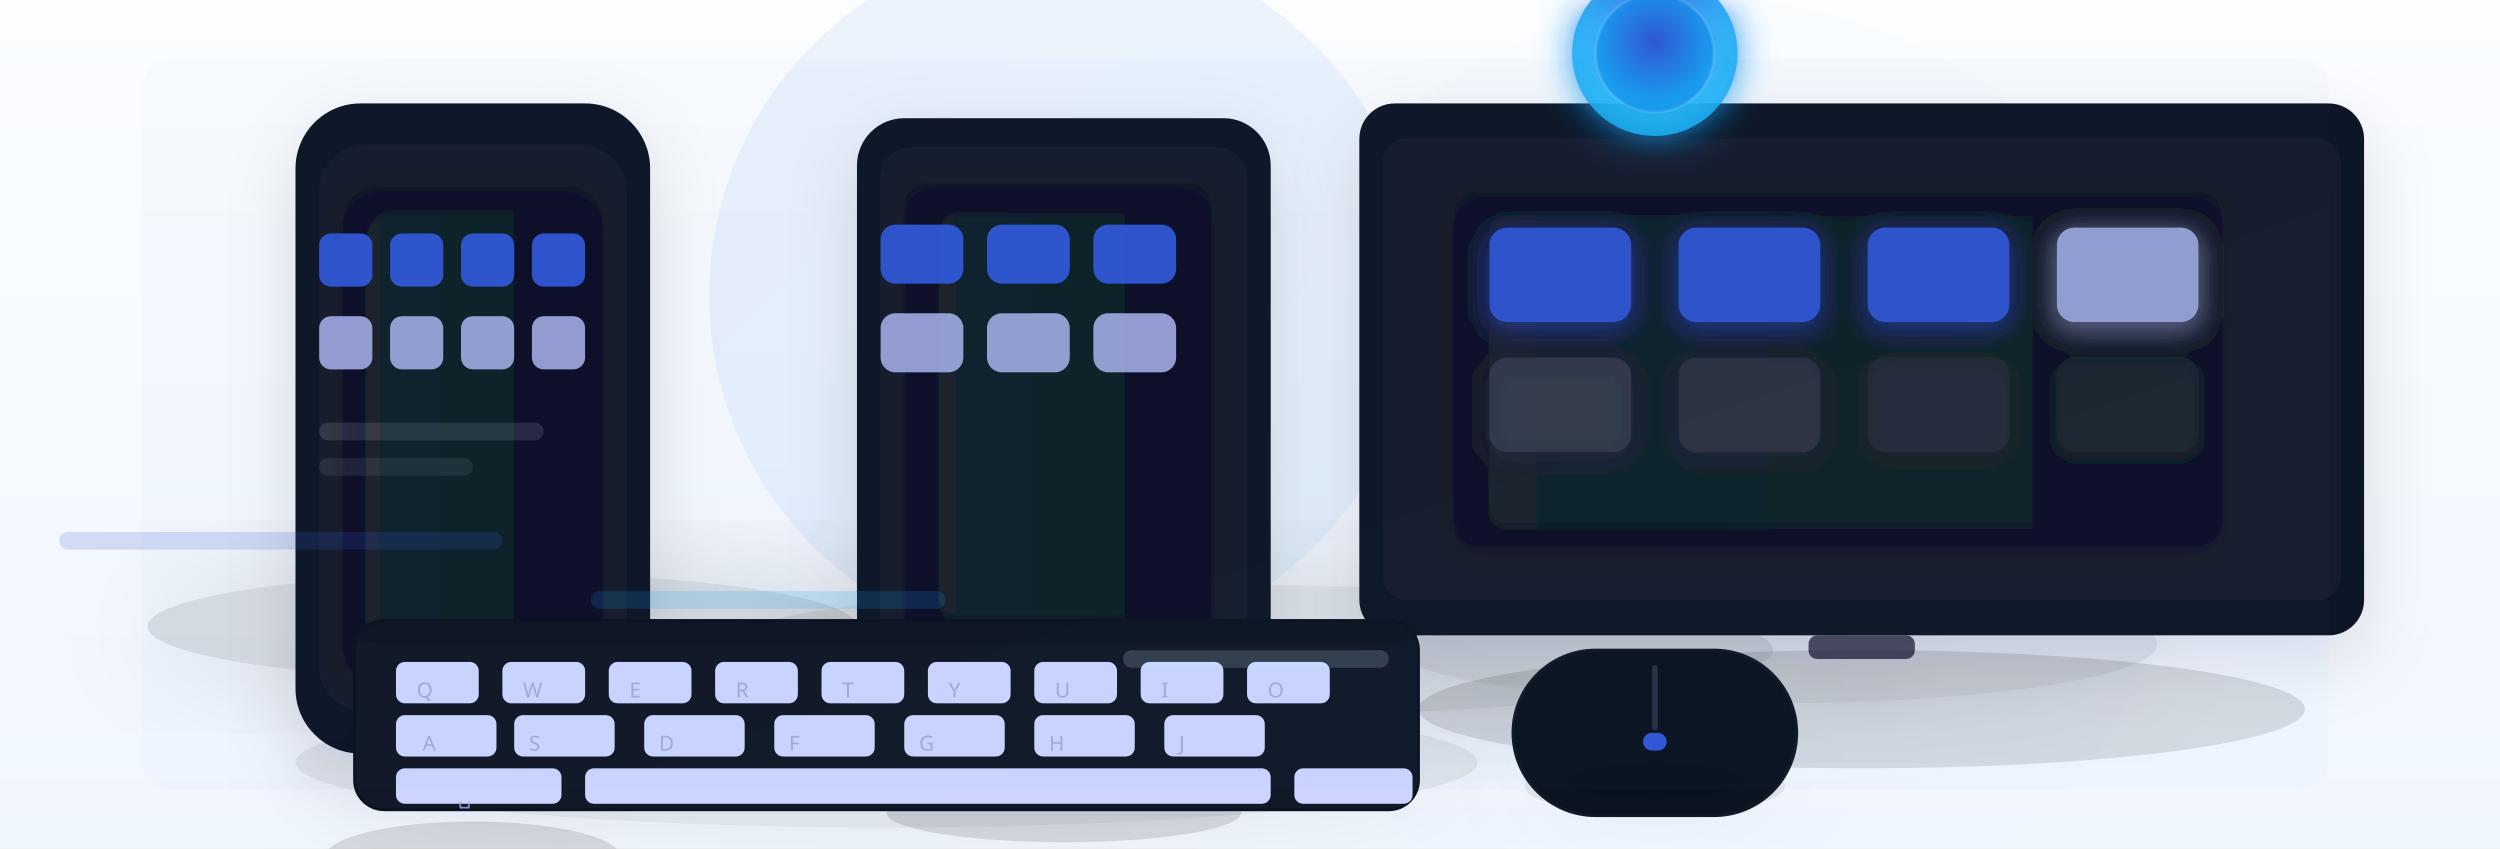
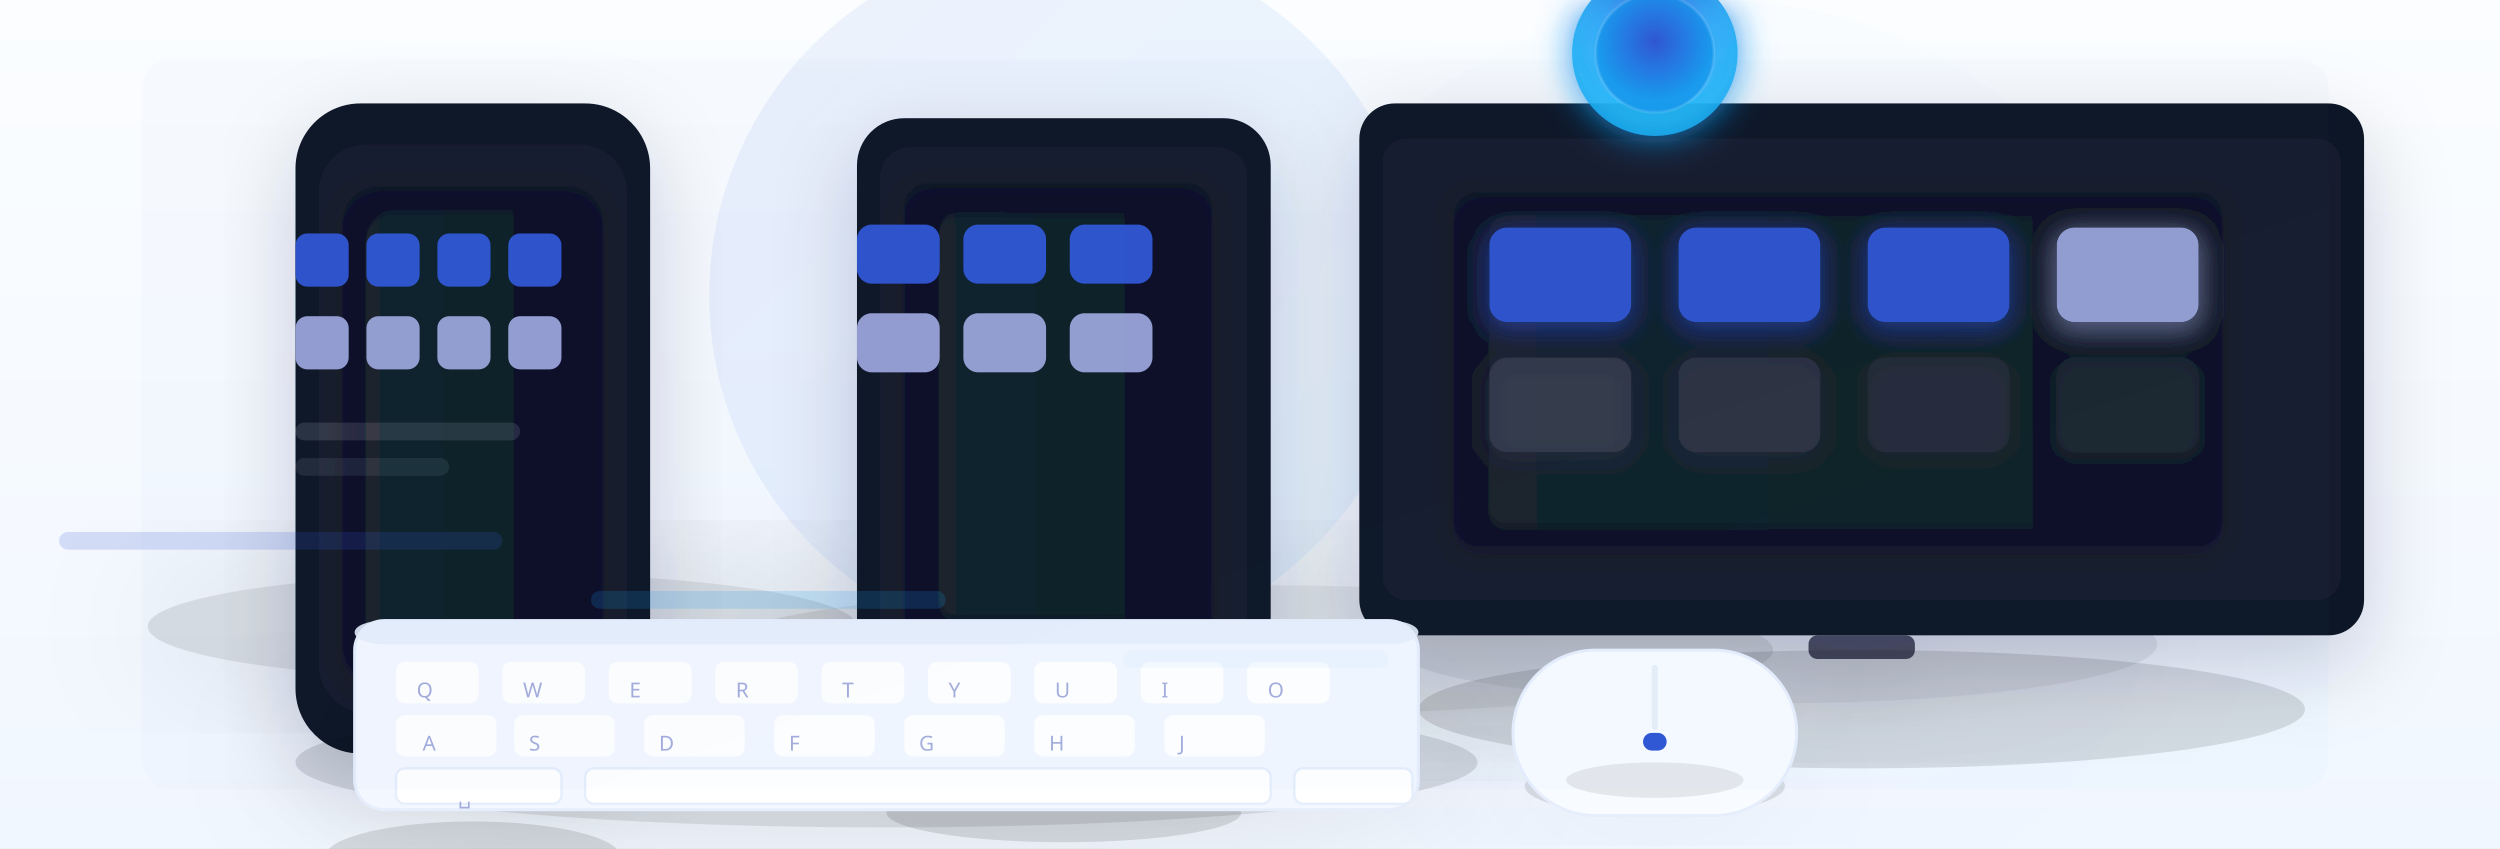
<svg xmlns="http://www.w3.org/2000/svg" width="846" height="287" viewBox="0 0 846 287" fill="none">
  <defs>
    <linearGradient id="g1" x1="0" x2="1" y1="0" y2="1">
      <stop offset="0" stop-color="#3056d3" />
      <stop offset="1" stop-color="#179bee" />
    </linearGradient>
    <linearGradient id="bgGrad" x1="0" y1="0" x2="0" y2="1">
      <stop offset="0" stop-color="#fbfdff" stop-opacity="1" />
      <stop offset="1" stop-color="#f1f7ff" stop-opacity="1" />
    </linearGradient>
    <linearGradient id="gloss" x1="0" x2="1" y1="0" y2="0">
      <stop offset="0" stop-color="#ffffff" stop-opacity="0.18" />
      <stop offset="0.6" stop-color="#ffffff" stop-opacity="0.06" />
      <stop offset="1" stop-color="#ffffff" stop-opacity="0" />
    </linearGradient>
    <radialGradient id="aiGrad" cx="50%" cy="40%" r="50%">
      <stop offset="0" stop-color="#3056d3" stop-opacity="1" />
      <stop offset="1" stop-color="#179bee" stop-opacity="0.95" />
    </radialGradient>
    <filter id="glow" x="-50%" y="-50%" width="200%" height="200%">
      <feGaussianBlur stdDeviation="6" result="g" />
      <feColorMatrix in="g" type="matrix" values="0 0 0 0 0.486  0 0 0 0 0.361  0 0 0 0 1  0 0 0 0.6 0" />
      <feBlend in="SourceGraphic" in2="g" mode="screen" />
    </filter>
    <filter id="soft" x="-50%" y="-50%" width="200%" height="200%" color-interpolation-filters="sRGB">
-       <feGaussianBlur in="SourceGraphic" stdDeviation="20" result="b" />
-       <feColorMatrix in="b" type="matrix" values="0 0 0 0 0  0 0 0 0 0  0 0 0 0 0  0 0 0 0.18 0" />
+       <feGaussianBlur in="SourceGraphic" stdDeviation="26" result="b" />
+       <feColorMatrix in="b" type="matrix" values="0 0 0 0 0  0 0 0 0 0  0 0 0 0 0  0 0 0 0.26 0" />
      <feBlend in="SourceGraphic" in2="b" mode="normal" />
    </filter>
    <filter id="s" x="-20%" y="-20%" width="140%" height="140%">
-       <feDropShadow dx="0" dy="8" stdDeviation="12" flood-color="#0b1b3a" flood-opacity="0.12" />
+       <feDropShadow dx="0" dy="10" stdDeviation="14" flood-color="#0b1b3a" flood-opacity="0.18" />
    </filter>
    <filter id="inner" x="-10%" y="-10%" width="120%" height="120%">
      <feOffset dx="0" dy="2" result="off" />
      <feGaussianBlur in="off" stdDeviation="4" result="blur" />
      <feComposite in="blur" in2="SourceGraphic" operator="out" result="innerBlur" />
      <feColorMatrix in="innerBlur" type="matrix" values="0 0 0 0 0  0 0 0 0 0  0 0 0 0 0  0 0 0 0.12 0" />
      <feComposite in="SourceGraphic" in2="innerBlur" operator="over" />
    </filter>
    <clipPath id="r1">
      <rect x="0" y="0" width="846" height="287" rx="10" ry="10" />
    </clipPath>
  </defs>
  <rect width="846" height="287" fill="url(#bgGrad)" />
  <g opacity="0.6" transform="translate(40,10)">
    <circle cx="320" cy="90" r="120" fill="url(#g1)" opacity="0.12" />
    <circle cx="540" cy="150" r="160" fill="#d9e9ff" opacity="0.08" />
  </g>
  <g transform="translate(0,200)">
    <ellipse cx="170" cy="12" rx="120" ry="18" fill="#000" opacity="0.12" filter="url(#soft)" />
    <ellipse cx="420" cy="20" rx="180" ry="22" fill="#000" opacity="0.10" filter="url(#soft)" />
    <ellipse cx="600" cy="18" rx="130" ry="20" fill="#000" opacity="0.08" filter="url(#soft)" />
  </g>
  <g transform="translate(460,35)">
    <ellipse cx="170" cy="205" rx="150" ry="20" fill="#000" opacity="0.12" />
    <g filter="url(#s)">
      <rect x="0" y="0" width="340" height="180" rx="12" fill="#111827" />
      <rect x="8" y="12" width="324" height="156" rx="8" fill="#ffffff" opacity="0.03" />
      <g transform="translate(32,30)" filter="url(#inner)">
        <rect width="260" height="120" rx="8" fill="#0b1220" opacity="0.35" />
        <rect x="12" y="8" width="236" height="104" rx="6" fill="url(#gloss)" opacity="0.06" />
        <g transform="translate(12,12)" fill="#ffffff" opacity="0.95">
          <rect width="48" height="32" rx="6" fill="#3056d3" />
          <rect x="64" width="48" height="32" rx="6" fill="#3056d3" />
          <rect x="128" width="48" height="32" rx="6" fill="#3056d3" />
          <rect x="192" width="48" height="32" rx="6" fill="#9aa4d8" />
          <rect y="44" width="48" height="32" rx="6" fill="#6b7280" opacity="0.32" />
          <rect x="64" y="44" width="48" height="32" rx="6" fill="#6b7280" opacity="0.24" />
          <rect x="128" y="44" width="48" height="32" rx="6" fill="#6b7280" opacity="0.16" />
          <rect x="192" y="44" width="48" height="32" rx="6" fill="#6b7280" opacity="0.08" />
        </g>
      </g>
      <rect x="152" y="180" width="36" height="8" rx="3" fill="#111827" opacity="0.7" />
    </g>
  </g>
  <g transform="translate(290,40)">
    <ellipse cx="70" cy="235" rx="60" ry="10" fill="#000" opacity="0.12" />
    <g filter="url(#s)">
      <rect x="0" y="0" width="140" height="200" rx="16" fill="#111827" />
      <rect x="8" y="10" width="124" height="180" rx="10" fill="#ffffff" opacity="0.03" />
      <g filter="url(#inner)">
        <rect x="16" y="22" width="104" height="156" rx="8" fill="#0b1220" opacity="0.35" />
        <rect x="28" y="32" width="80" height="136" rx="6" fill="url(#gloss)" opacity="0.06" />
      </g>
-       <g transform="translate(8,36)" fill="#ffffff" opacity="0.95">
+       <g transform="translate(0,36)" fill="#ffffff" opacity="0.95">
        <rect width="28" height="20" rx="5" fill="#3056d3" />
        <rect x="36" width="28" height="20" rx="5" fill="#3056d3" />
        <rect x="72" width="28" height="20" rx="5" fill="#3056d3" />
        <rect x="0" y="30" width="28" height="20" rx="5" fill="#9aa4d8" />
        <rect x="36" y="30" width="28" height="20" rx="5" fill="#9aa4d8" />
        <rect x="72" y="30" width="28" height="20" rx="5" fill="#9aa4d8" />
      </g>
    </g>
  </g>
  <g transform="translate(100,35)">
    <ellipse cx="60" cy="255" rx="50" ry="12" fill="#000" opacity="0.12" />
    <g filter="url(#s)">
      <rect x="0" y="0" width="120" height="220" rx="22" fill="#111827" />
      <rect x="8" y="14" width="104" height="192" rx="16" fill="#ffffff" opacity="0.03" />
      <g filter="url(#inner)">
        <rect x="16" y="28" width="88" height="168" rx="12" fill="#0b1220" opacity="0.35" />
        <rect x="24" y="36" width="64" height="152" rx="10" fill="url(#gloss)" opacity="0.06" />
      </g>
-       <g transform="translate(8,44)" fill="#ffffff" opacity="0.95">
+       <g transform="translate(0,44)" fill="#ffffff" opacity="0.95">
        <rect width="18" height="18" rx="4" fill="#3056d3" />
        <rect x="24" width="18" height="18" rx="4" fill="#3056d3" />
        <rect x="48" width="18" height="18" rx="4" fill="#3056d3" />
        <rect x="72" width="18" height="18" rx="4" fill="#3056d3" />
        <rect y="28" width="18" height="18" rx="4" fill="#9aa4d8" />
        <rect x="24" y="28" width="18" height="18" rx="4" fill="#9aa4d8" />
        <rect x="48" y="28" width="18" height="18" rx="4" fill="#9aa4d8" />
        <rect x="72" y="28" width="18" height="18" rx="4" fill="#9aa4d8" />
        <rect x="0" y="64" width="76" height="6" rx="3" fill="#ffffff" opacity="0.12" />
        <rect x="0" y="76" width="52" height="6" rx="3" fill="#ffffff" opacity="0.08" />
      </g>
    </g>
  </g>
  <g transform="translate(120,210)">
-     <ellipse cx="180" cy="48" rx="200" ry="22" fill="#000" opacity="0.08" filter="url(#soft)" />
+     <ellipse cx="180" cy="48" rx="200" ry="22" fill="#000" opacity="0.14" filter="url(#soft)" />
    <g>
-       <rect x="0" y="0" width="360" height="64" rx="10" fill="#111827" stroke="#0b1220" stroke-width="1" />
-       <rect x="0" y="0" width="360" height="8" rx="10" fill="#0b1220" opacity="0.6" />
+       <rect x="0" y="0" width="360" height="64" rx="10" fill="#f3f7ff" stroke="#e6eefc" stroke-width="1" />
+       <rect x="0" y="0" width="360" height="8" rx="10" fill="#e6eefc" opacity="0.9" />
      <g transform="translate(14,14)">
-         <g fill="#cbd5ff">
+         <g fill="#ffffff">
          <rect width="28" height="14" rx="3" />
          <rect x="36" width="28" height="14" rx="3" />
          <rect x="72" width="28" height="14" rx="3" />
          <rect x="108" width="28" height="14" rx="3" />
          <rect x="144" width="28" height="14" rx="3" />
          <rect x="180" width="28" height="14" rx="3" />
          <rect x="216" width="28" height="14" rx="3" />
          <rect x="252" width="28" height="14" rx="3" />
          <rect x="288" width="28" height="14" rx="3" />
        </g>
-         <g transform="translate(0,18)" fill="#cbd5ff">
+         <g transform="translate(0,18)" fill="#ffffff">
          <rect width="34" height="14" rx="3" />
          <rect x="40" width="34" height="14" rx="3" />
          <rect x="84" width="34" height="14" rx="3" />
          <rect x="128" width="34" height="14" rx="3" />
          <rect x="172" width="34" height="14" rx="3" />
          <rect x="216" width="34" height="14" rx="3" />
          <rect x="260" width="34" height="14" rx="3" />
        </g>
        <g transform="translate(0,36)">
-           <rect x="0" y="0" width="56" height="12" rx="3" fill="#cbd5ff" />
-           <rect x="64" y="0" width="232" height="12" rx="3" fill="#cbd5ff" />
-           <rect x="304" y="0" width="40" height="12" rx="3" fill="#cbd5ff" />
+           <rect x="0" y="0" width="56" height="12" rx="3" fill="#ffffff" stroke="#e6eefc" stroke-width="0.8" />
+           <rect x="64" y="0" width="232" height="12" rx="3" fill="#ffffff" stroke="#e6eefc" stroke-width="0.8" />
+           <rect x="304" y="0" width="40" height="12" rx="3" fill="#ffffff" stroke="#e6eefc" stroke-width="0.8" />
        </g>
        <g transform="translate(3,3)" fill="#9aa4d8" font-family="sans-serif" font-size="7" opacity="0.9">
          <text x="4" y="9">Q</text>
          <text x="40" y="9">W</text>
          <text x="76" y="9">E</text>
          <text x="112" y="9">R</text>
          <text x="148" y="9">T</text>
          <text x="184" y="9">Y</text>
          <text x="220" y="9">U</text>
          <text x="256" y="9">I</text>
          <text x="292" y="9">O</text>
          <text x="6" y="27">A</text>
          <text x="42" y="27">S</text>
          <text x="86" y="27">D</text>
          <text x="130" y="27">F</text>
          <text x="174" y="27">G</text>
          <text x="218" y="27">H</text>
          <text x="262" y="27">J</text>
          <text x="18" y="45">␣</text>
        </g>
      </g>
    </g>
    <g transform="translate(392,10)">
-       <ellipse cx="48" cy="46" rx="44" ry="10" fill="#000" opacity="0.08" filter="url(#soft)" />
-       <rect x="0" y="0" width="96" height="56" rx="28" fill="#0b1220" stroke="#111827" stroke-width="1" />
-       <path d="M48 6 v20" stroke="#2b3446" stroke-width="2" stroke-linecap="round" opacity="0.9" />
+       <ellipse cx="48" cy="46" rx="44" ry="10" fill="#000" opacity="0.12" filter="url(#soft)" />
+       <rect x="0" y="0" width="96" height="56" rx="28" fill="#f8fbff" stroke="#e6eefc" stroke-width="1" />
+       <path d="M48 6 v20" stroke="#e6eef8" stroke-width="2" stroke-linecap="round" opacity="0.95" />
      <rect x="44" y="28" width="8" height="6" rx="3" fill="#3056d3" />
-       <ellipse cx="48" cy="44" rx="30" ry="6" fill="#000" opacity="0.06" />
+       <ellipse cx="48" cy="44" rx="30" ry="6" fill="#000" opacity="0.08" />
    </g>
  </g>
  <g transform="translate(560,18)">
    <circle cx="0" cy="0" r="28" fill="url(#aiGrad)" filter="url(#glow)" opacity="0.95" />
    <circle cx="0" cy="0" r="20" fill="url(#aiGrad)" stroke="#ffffff" stroke-opacity="0.12" />
  </g>
  <g transform="translate(20,180)" opacity="0.18">
    <rect x="0" y="0" width="150" height="6" rx="3" fill="#3056d3" />
    <rect x="180" y="20" width="120" height="6" rx="3" fill="#179bee" />
    <rect x="360" y="40" width="90" height="6" rx="3" fill="#cfe8ff" />
  </g>
  <rect x="48" y="20" width="740" height="247" rx="10" fill="url(#g1)" opacity="0.02" />
</svg>
